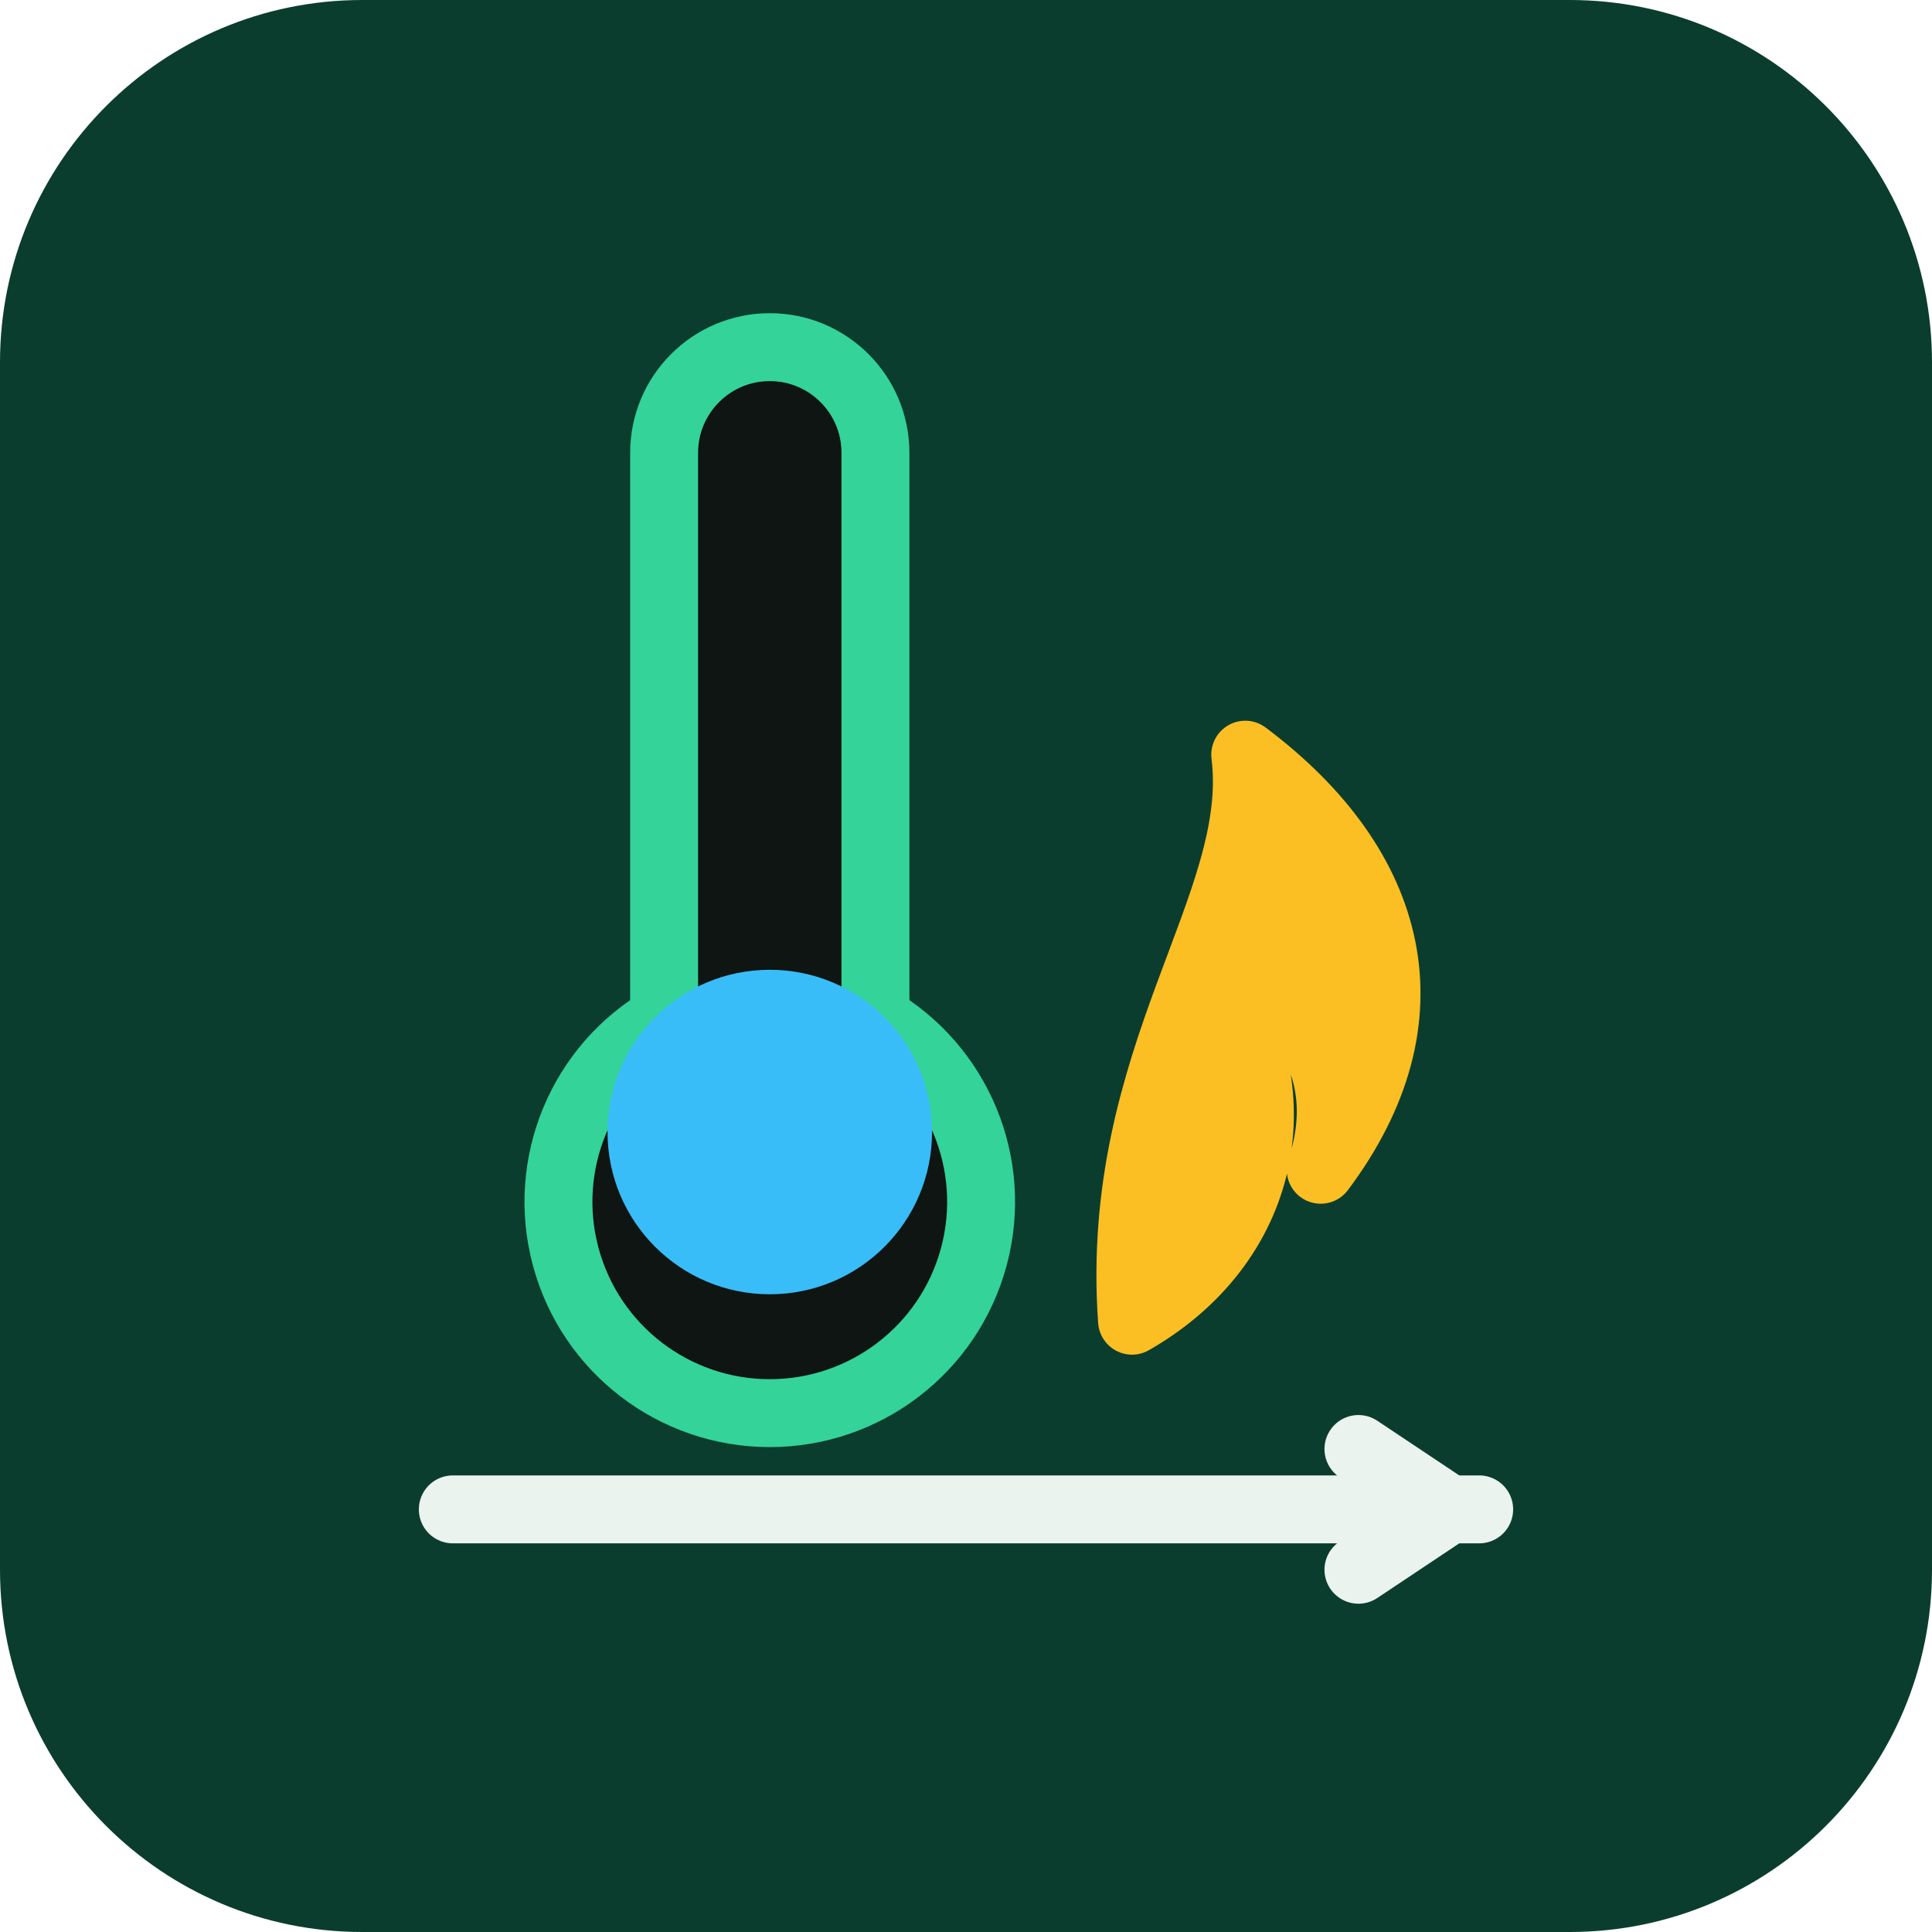
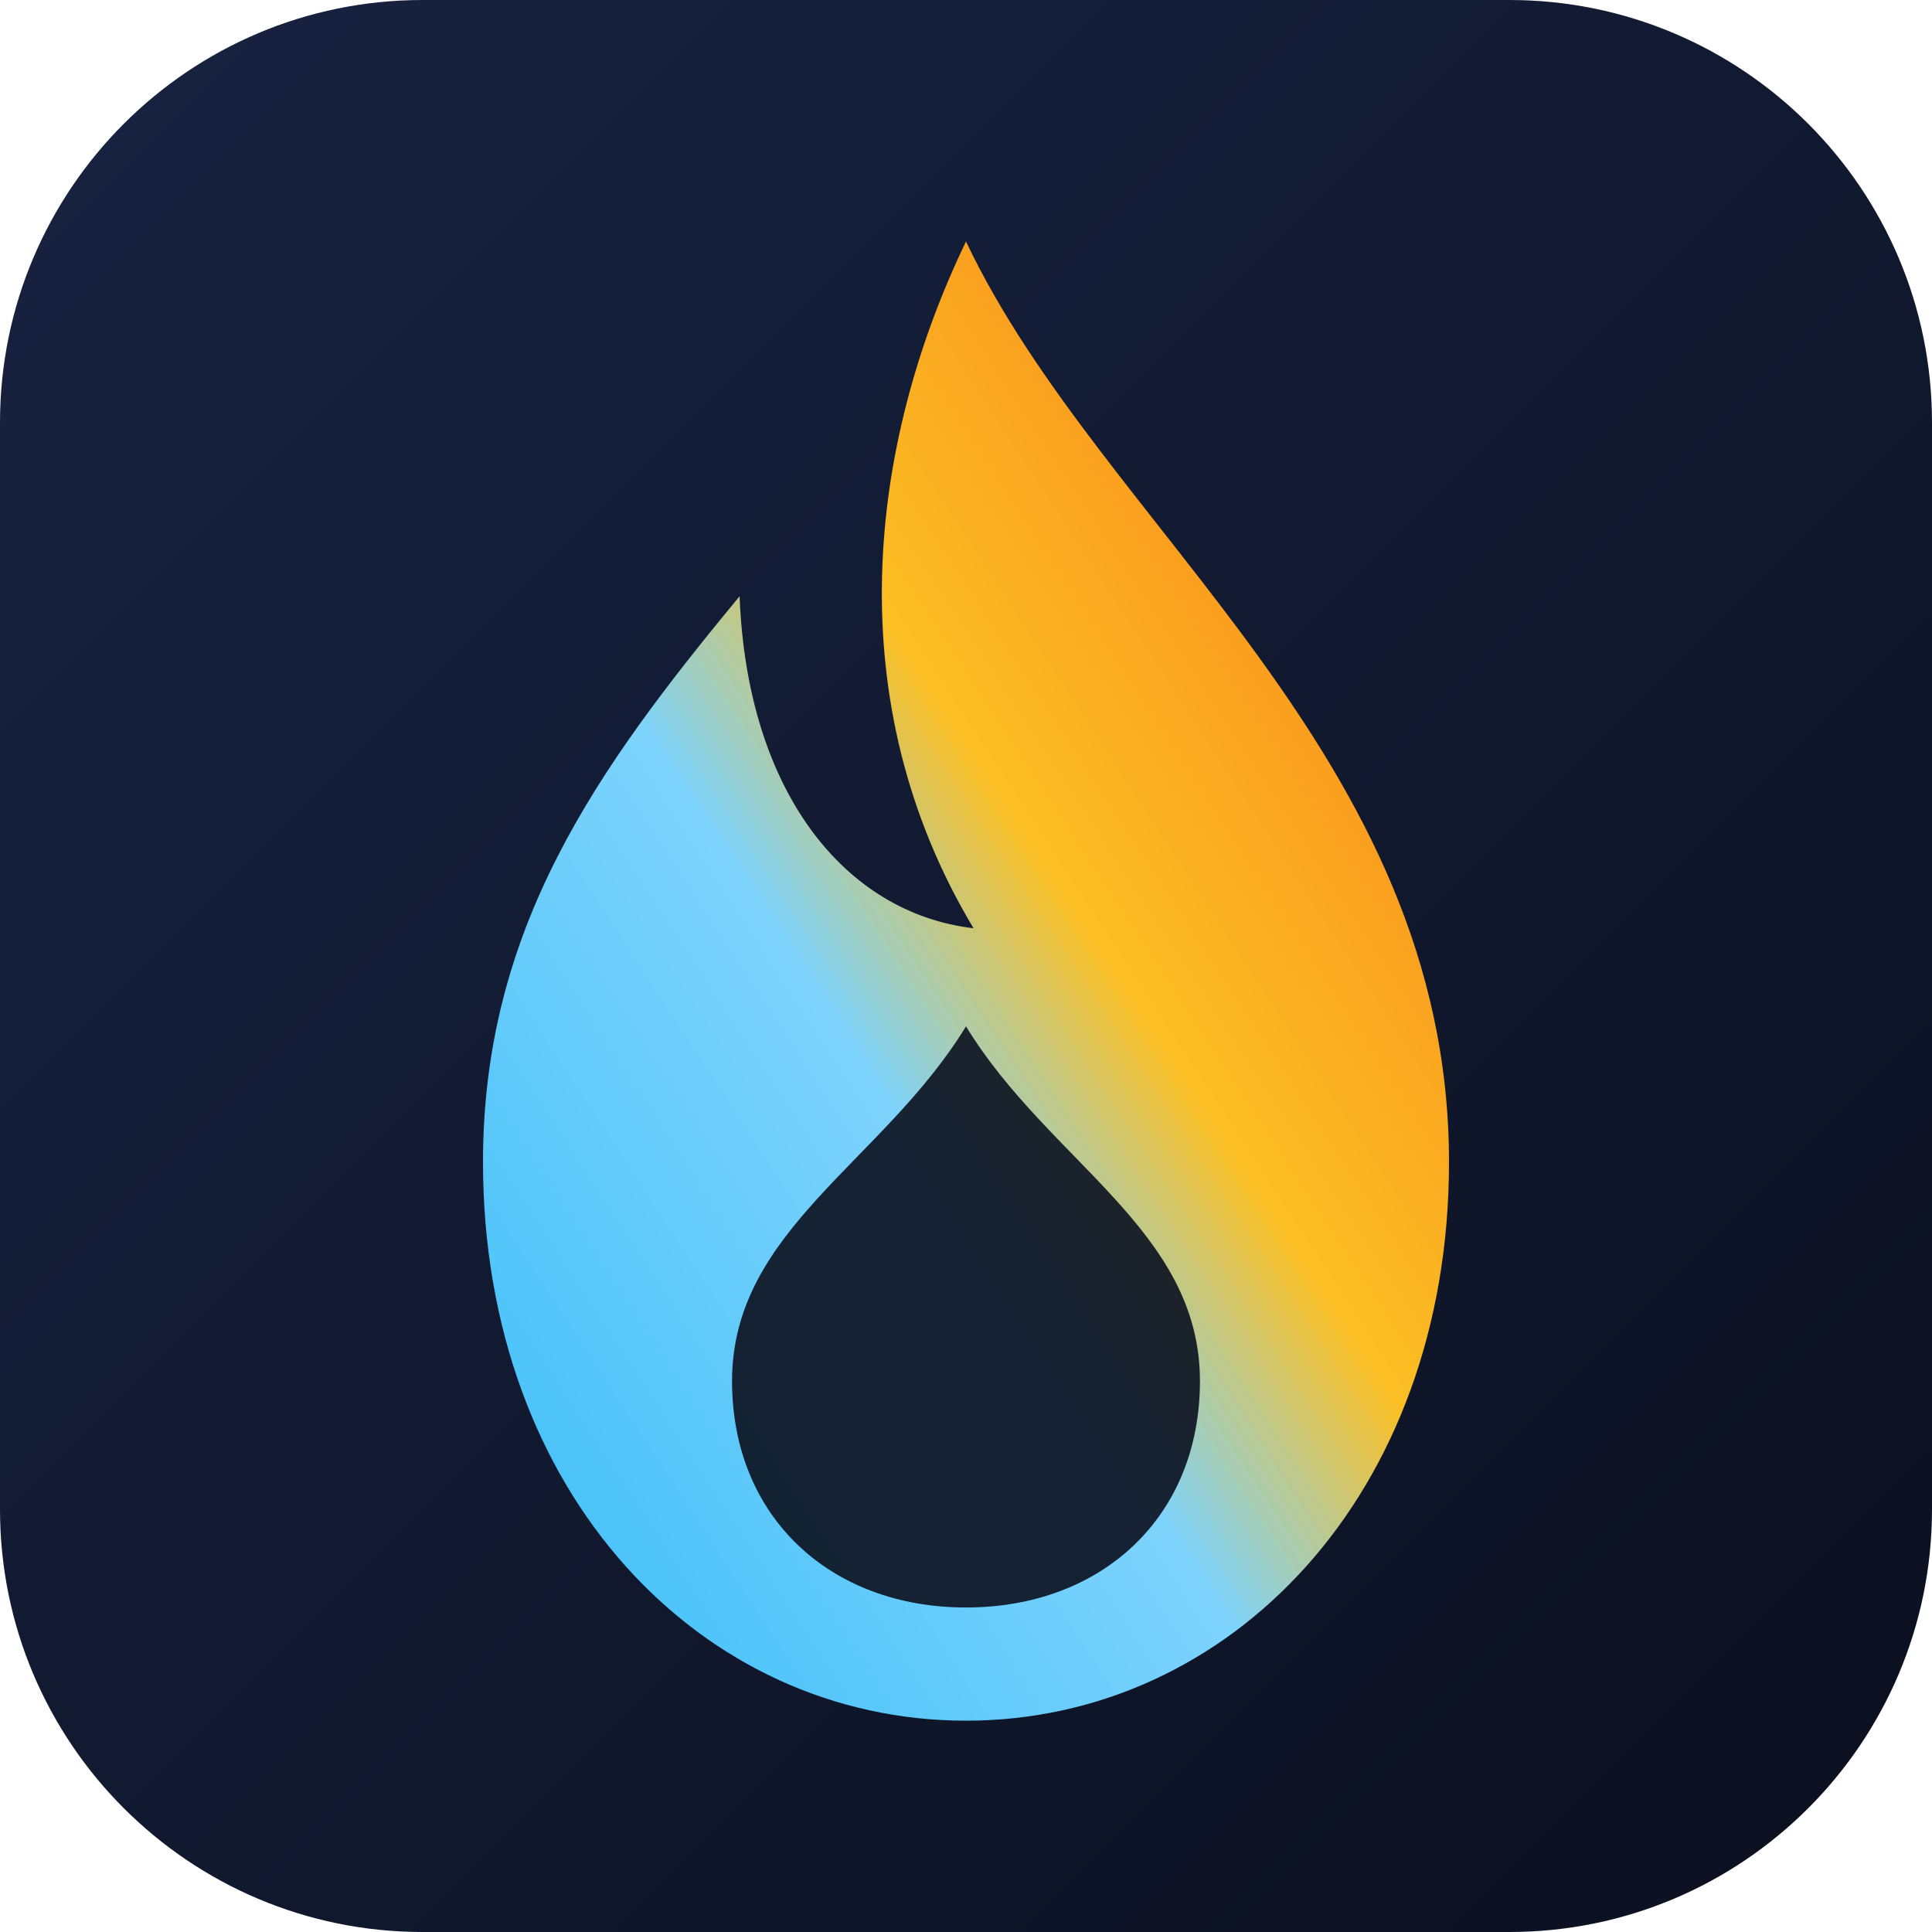
<svg xmlns="http://www.w3.org/2000/svg" viewBox="0 0 512 512" width="512" height="512">
-   <rect width="512" height="512" rx="96" fill="#0b3d2e" />
-   <g fill="none" stroke="#34d399" stroke-width="18" stroke-linecap="round" stroke-linejoin="round">
-     <path d="M176 120 v150 a56 56 0 1 0 56 0 V120 a28 28 0 0 0 -56 0 Z" fill="#0e1512" stroke="#34d399" />
-     <circle cx="204" cy="300" r="34" fill="#38bdf8" stroke="#38bdf8" />
-     <path d="M330 200 c40 30 50 70 20 110 c10 -30 -10 -50 -30 -55 c25 35 15 75 -20 95 c-5 -70 35 -110 30 -150 Z" fill="#fbbf24" stroke="#fbbf24" />
-     <path d="M120 400 h272" stroke="#eaf3ee" />
-     <path d="M360 384 l24 16 -24 16" stroke="#eaf3ee" />
-   </g>
+   <defs>
+     <linearGradient id="bg" x1="0" y1="0" x2="1" y2="1">
+       <stop offset="0" stop-color="#182342" />
+       <stop offset="1" stop-color="#0b101f" />
+     </linearGradient>
+     <linearGradient id="fl" x1="0" y1="1" x2="1" y2="0">
+       <stop offset="0" stop-color="#38bdf8" />
+       <stop offset="0.42" stop-color="#7dd3fc" />
+       <stop offset="0.58" stop-color="#fbbf24" />
+       <stop offset="1" stop-color="#f97316" />
+     </linearGradient>
+   </defs>
+   <rect width="512" height="512" rx="112" fill="url(#bg)" />
+   <path fill="url(#fl)" d="M 256 64     C 292 140 384 200 384 308     C 384 396 326 456 256 456     C 186 456 128 396 128 308     C 128 246 158 204 196 158     C 198 210 224 242 258 246     C 222 186 230 118 256 64 Z" />
+   <path fill="#0d1322" opacity="0.92" d="M 256 272     C 278 308 318 326 318 366     C 318 402 292 426 256 426     C 220 426 194 402 194 366     C 194 326 234 308 256 272 Z" />
</svg>
